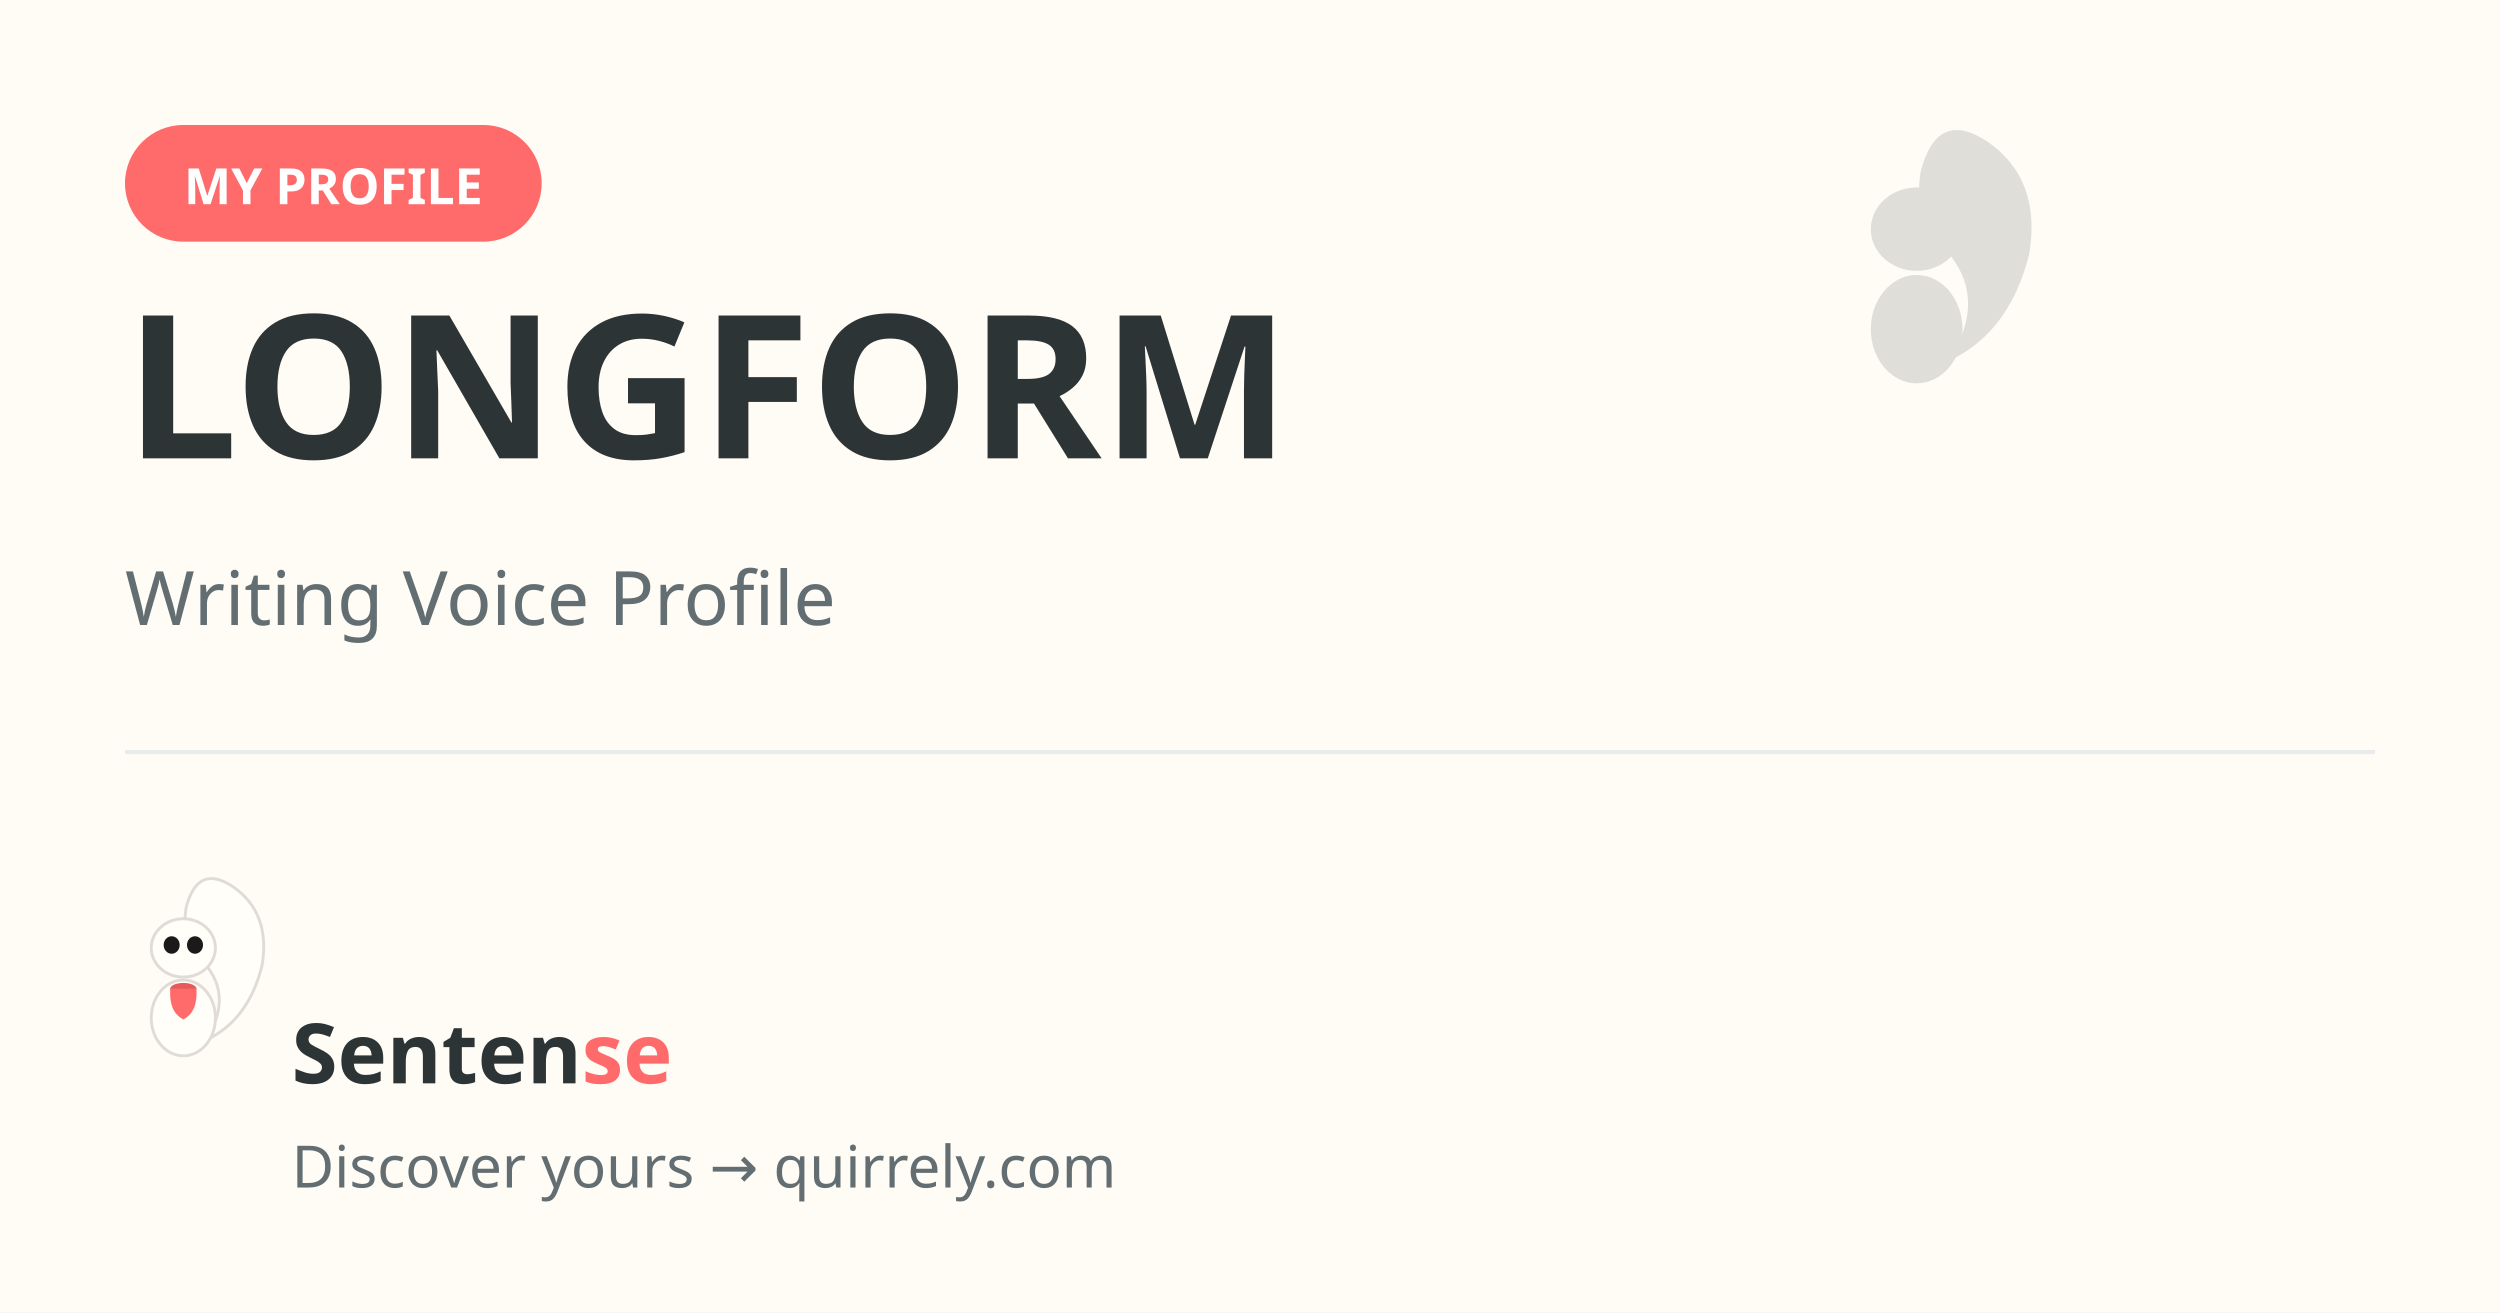
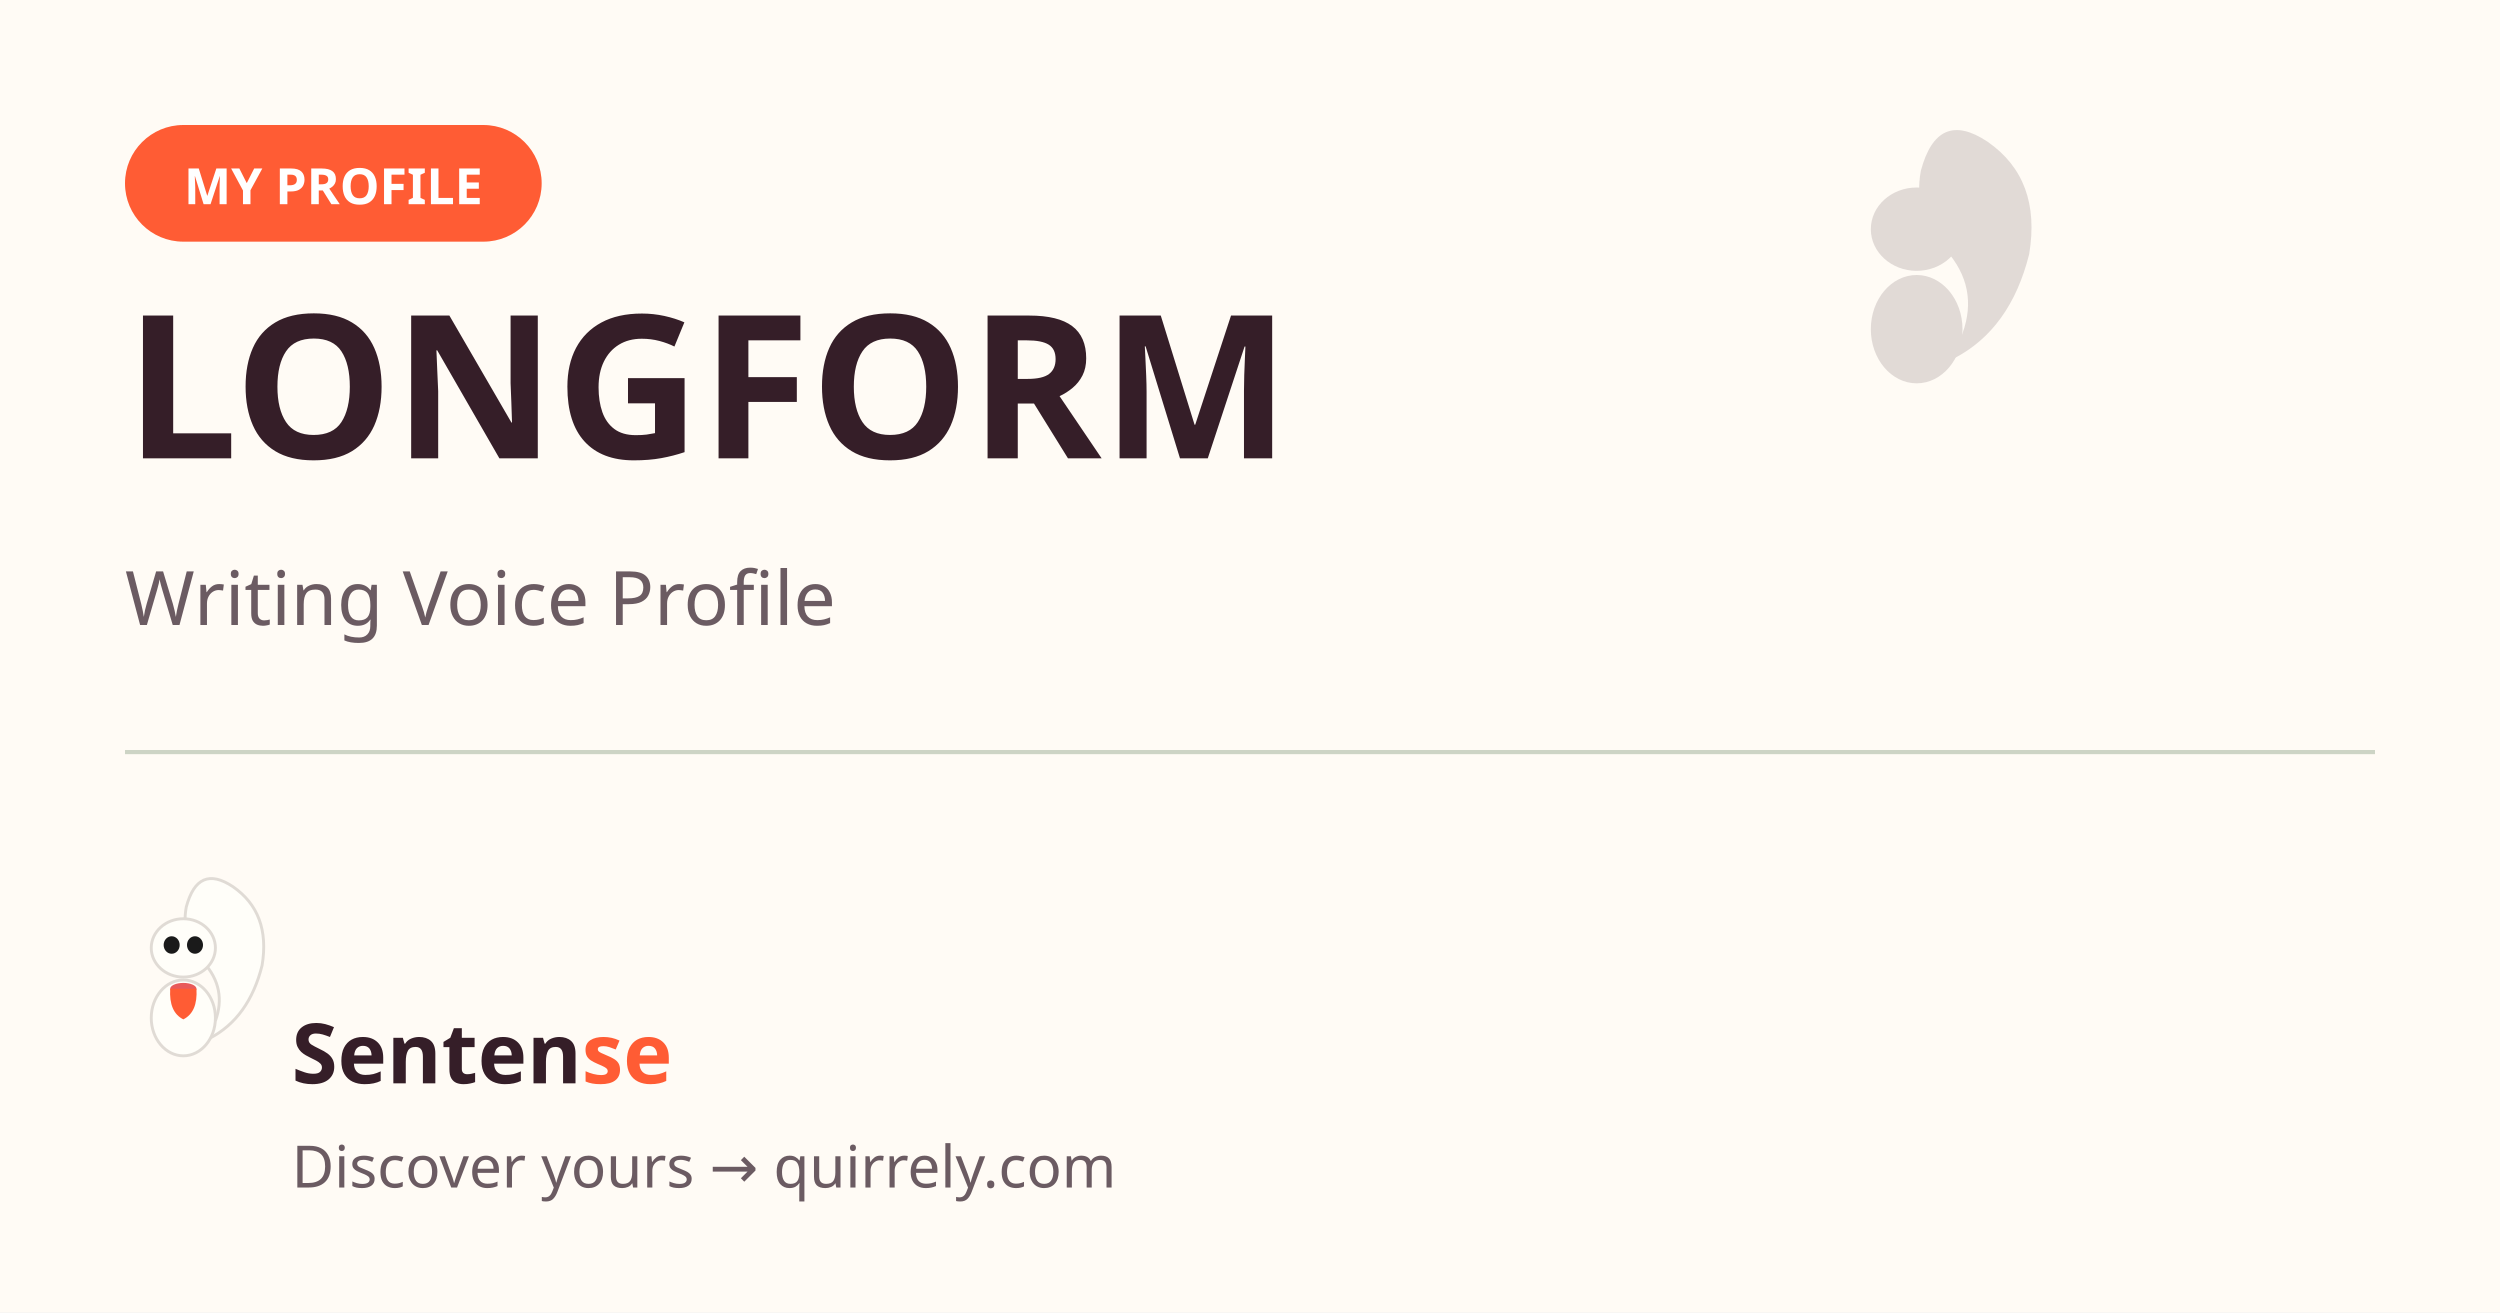
<svg xmlns="http://www.w3.org/2000/svg" viewBox="0 0 600 315" width="600" height="315">
  <rect width="600" height="315" fill="#FFFBF5" />
  <g transform="translate(440, 30) scale(0.5)" opacity="0.15">
-     <path d="M58 112 Q85 98, 94 62 Q100 26, 74 8 Q50 -8, 42 22 Q38 44, 54 60 Q70 78, 62 100" fill="#2D3436" />
-     <ellipse cx="40" cy="98" rx="22" ry="26" fill="#2D3436" />
-     <ellipse cx="40" cy="50" rx="22" ry="20" fill="#2D3436" />
+     <path d="M58 112 Q85 98, 94 62 Q100 26, 74 8 Q50 -8, 42 22 Q38 44, 54 60 Q70 78, 62 100" fill="#351E28" />
+     <ellipse cx="40" cy="98" rx="22" ry="26" fill="#351E28" />
+     <ellipse cx="40" cy="50" rx="22" ry="20" fill="#351E28" />
  </g>
-   <rect x="30" y="30" width="100" height="28" rx="14" fill="#FF6B6B" />
+   <rect x="30" y="30" width="100" height="28" rx="14" fill="#FF5C34" />
  <text x="80" y="49" text-anchor="middle" font-family="'Outfit', sans-serif" font-size="12" font-weight="600" fill="#FFFFFF">MY PROFILE</text>
-   <text x="30" y="110" font-family="'Outfit', sans-serif" font-size="48" font-weight="700" fill="#2D3436">LONGFORM</text>
-   <text x="30" y="150" font-family="'Outfit', sans-serif" font-size="18" fill="#636E72">Writing Voice Profile</text>
-   <rect x="30" y="180" width="540" height="1" fill="#E9ECEF" />
+   <text x="30" y="110" font-family="'Outfit', sans-serif" font-size="48" font-weight="700" fill="#351E28">LONGFORM</text>
+   <text x="30" y="150" font-family="'Outfit', sans-serif" font-size="18" fill="#6B5B62">Writing Voice Profile</text>
+   <rect x="30" y="180" width="540" height="1" fill="#CDD4C5" />
  <g transform="translate(30, 210)">
    <g transform="scale(0.35)">
      <path d="M58 112 Q85 98, 94 62 Q100 26, 74 8 Q50 -8, 42 22 Q38 44, 54 60 Q70 78, 62 100" fill="#FFFEF9" stroke="#E0DBD5" stroke-width="2" />
      <ellipse cx="40" cy="98" rx="22" ry="26" fill="#FFFEF9" stroke="#E0DBD5" stroke-width="2" />
      <ellipse cx="40" cy="78" rx="9" ry="4" fill="#E85A5A" />
-       <path d="M31 78 Q30 94, 40 99 Q50 94, 49 78 Z" fill="#FF6B6B" />
+       <path d="M31 78 Q30 94, 40 99 Q50 94, 49 78 Z" fill="#FF5C34" />
      <ellipse cx="40" cy="50" rx="22" ry="20" fill="#FFFEF9" stroke="#E0DBD5" stroke-width="2" />
      <ellipse cx="32" cy="48" rx="5.5" ry="6" fill="#1a1a1a" />
      <ellipse cx="48" cy="48" rx="5.5" ry="6" fill="#1a1a1a" />
    </g>
  </g>
-   <text x="70" y="260" font-family="'Outfit', sans-serif" font-size="20" font-weight="700" fill="#2D3436">Senten<tspan fill="#FF6B6B">se</tspan>
+   <text x="70" y="260" font-family="'Outfit', sans-serif" font-size="20" font-weight="700" fill="#351E28">Senten<tspan fill="#FF5C34">se</tspan>
  </text>
-   <text x="70" y="285" font-family="'Outfit', sans-serif" font-size="14" fill="#636E72">Discover yours → quirrely.com</text>
+   <text x="70" y="285" font-family="'Outfit', sans-serif" font-size="14" fill="#6B5B62">Discover yours → quirrely.com</text>
</svg>
